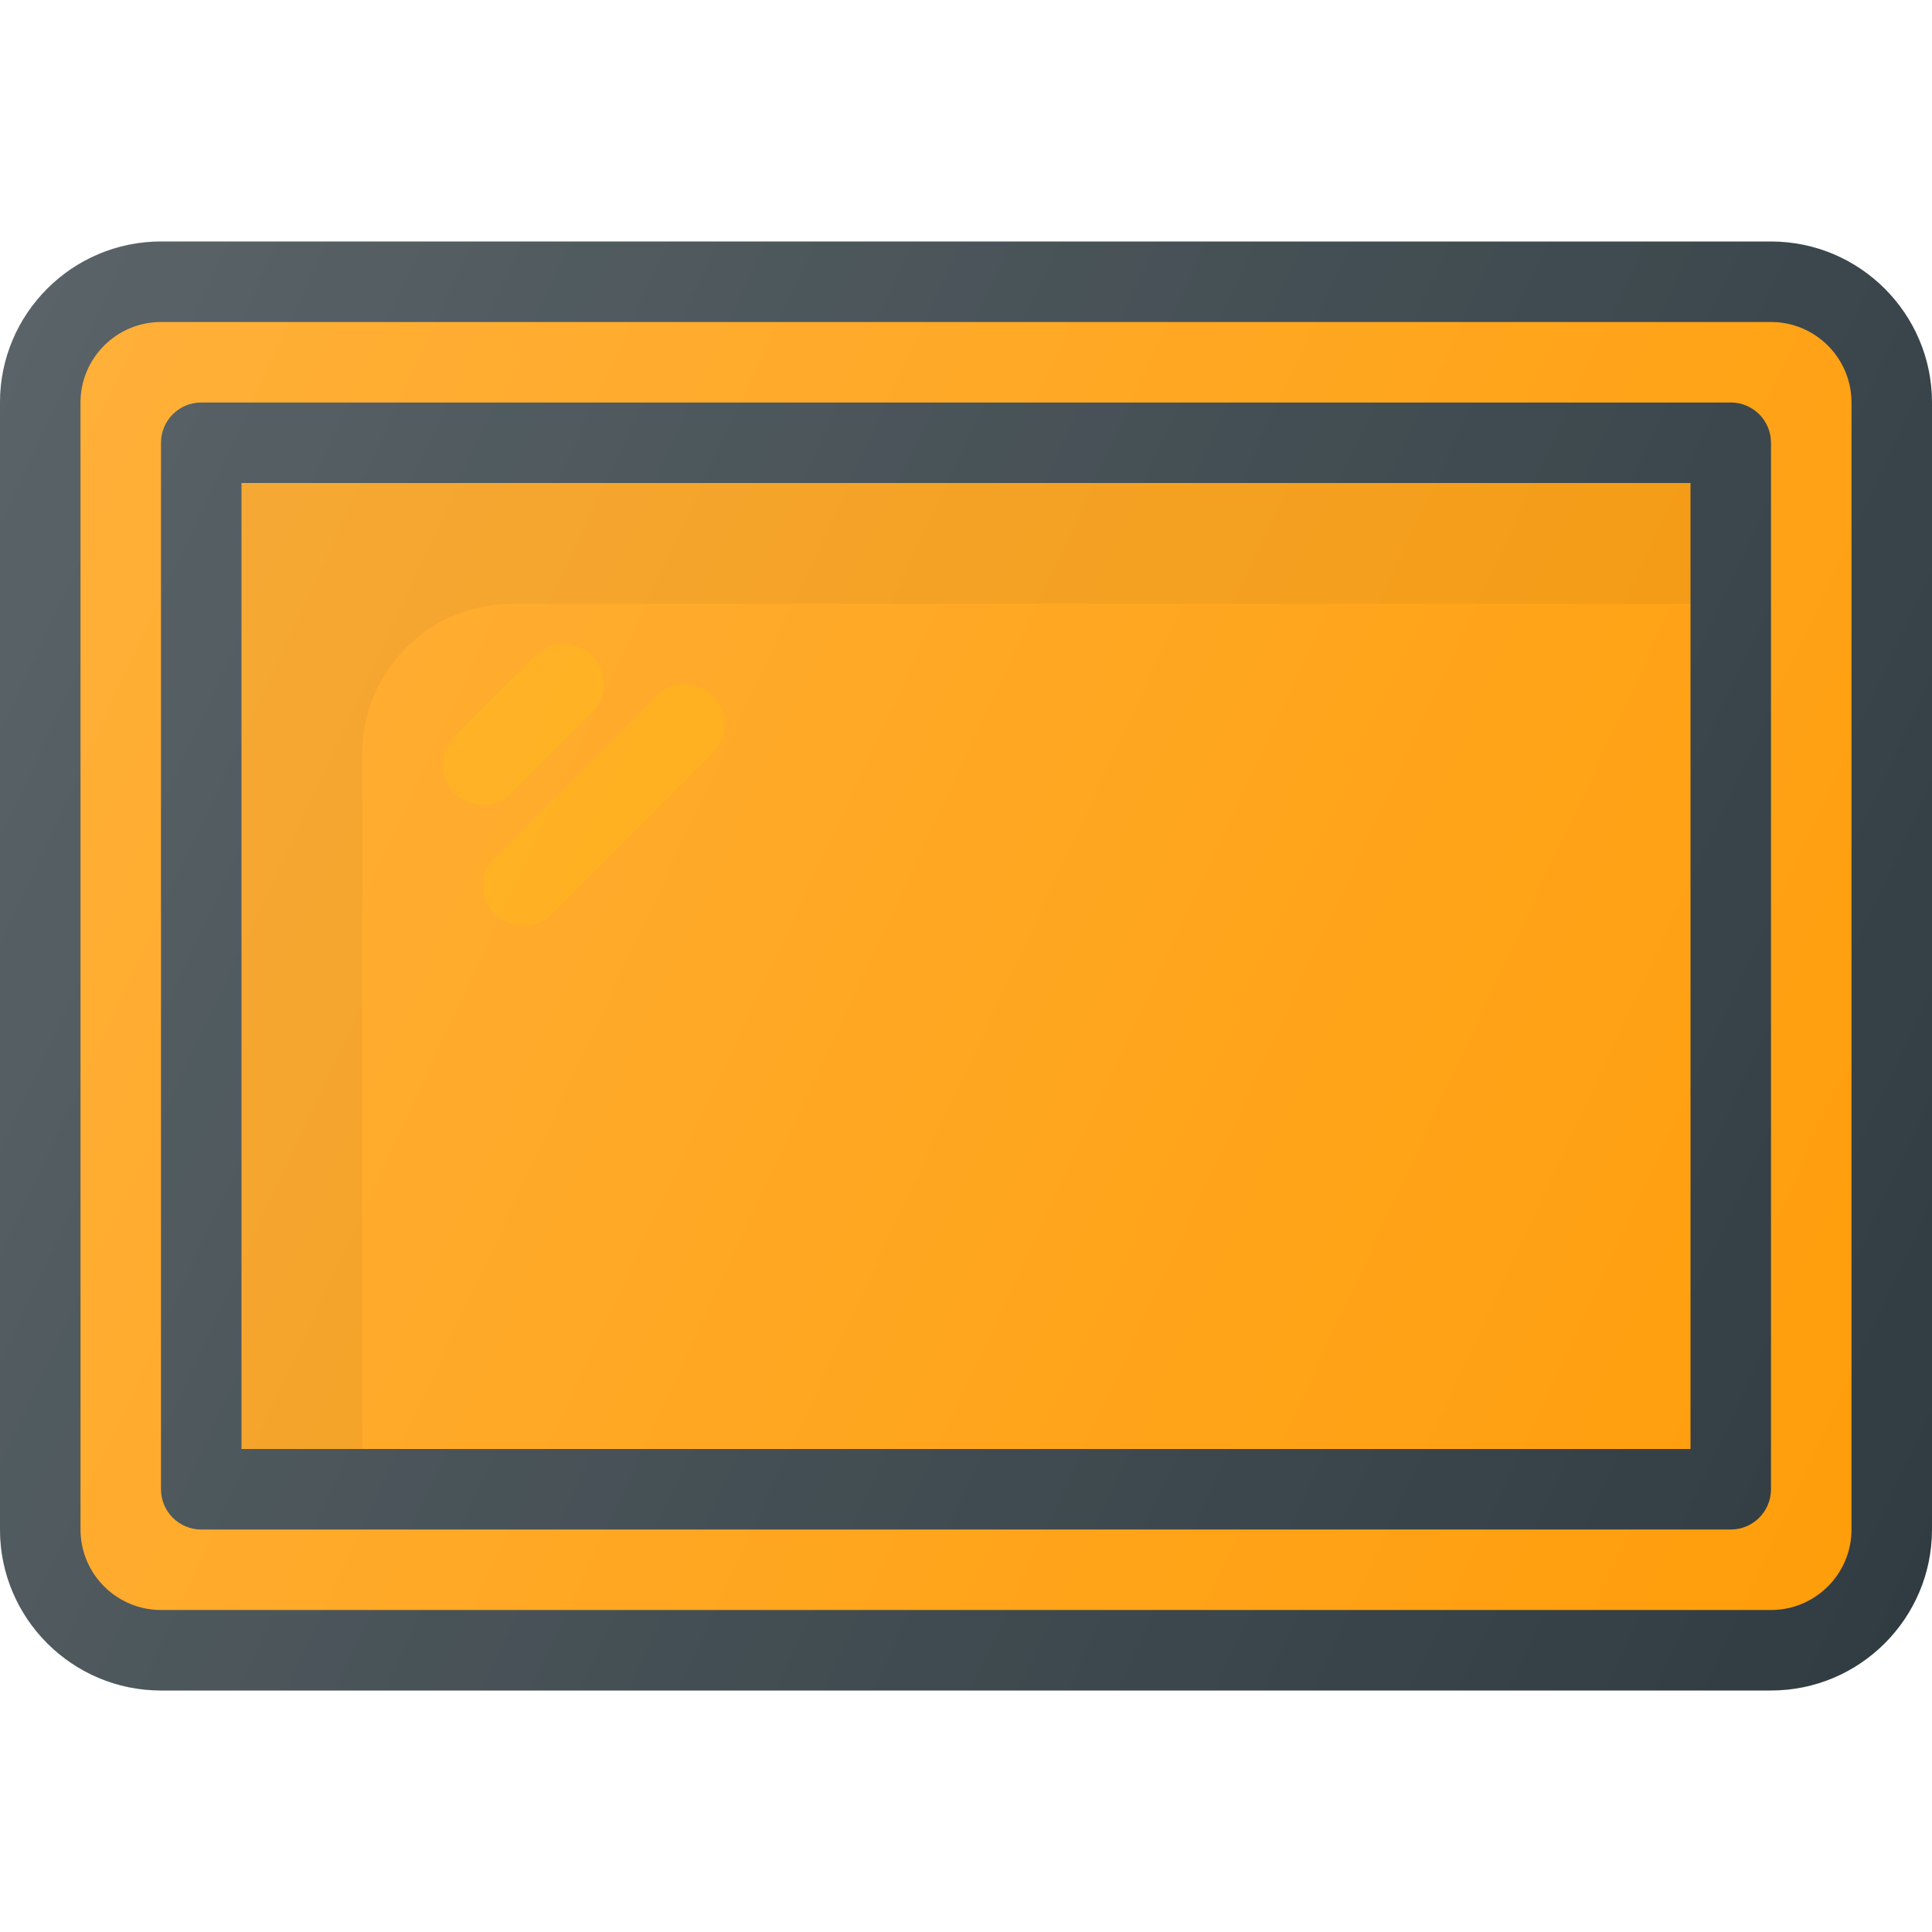
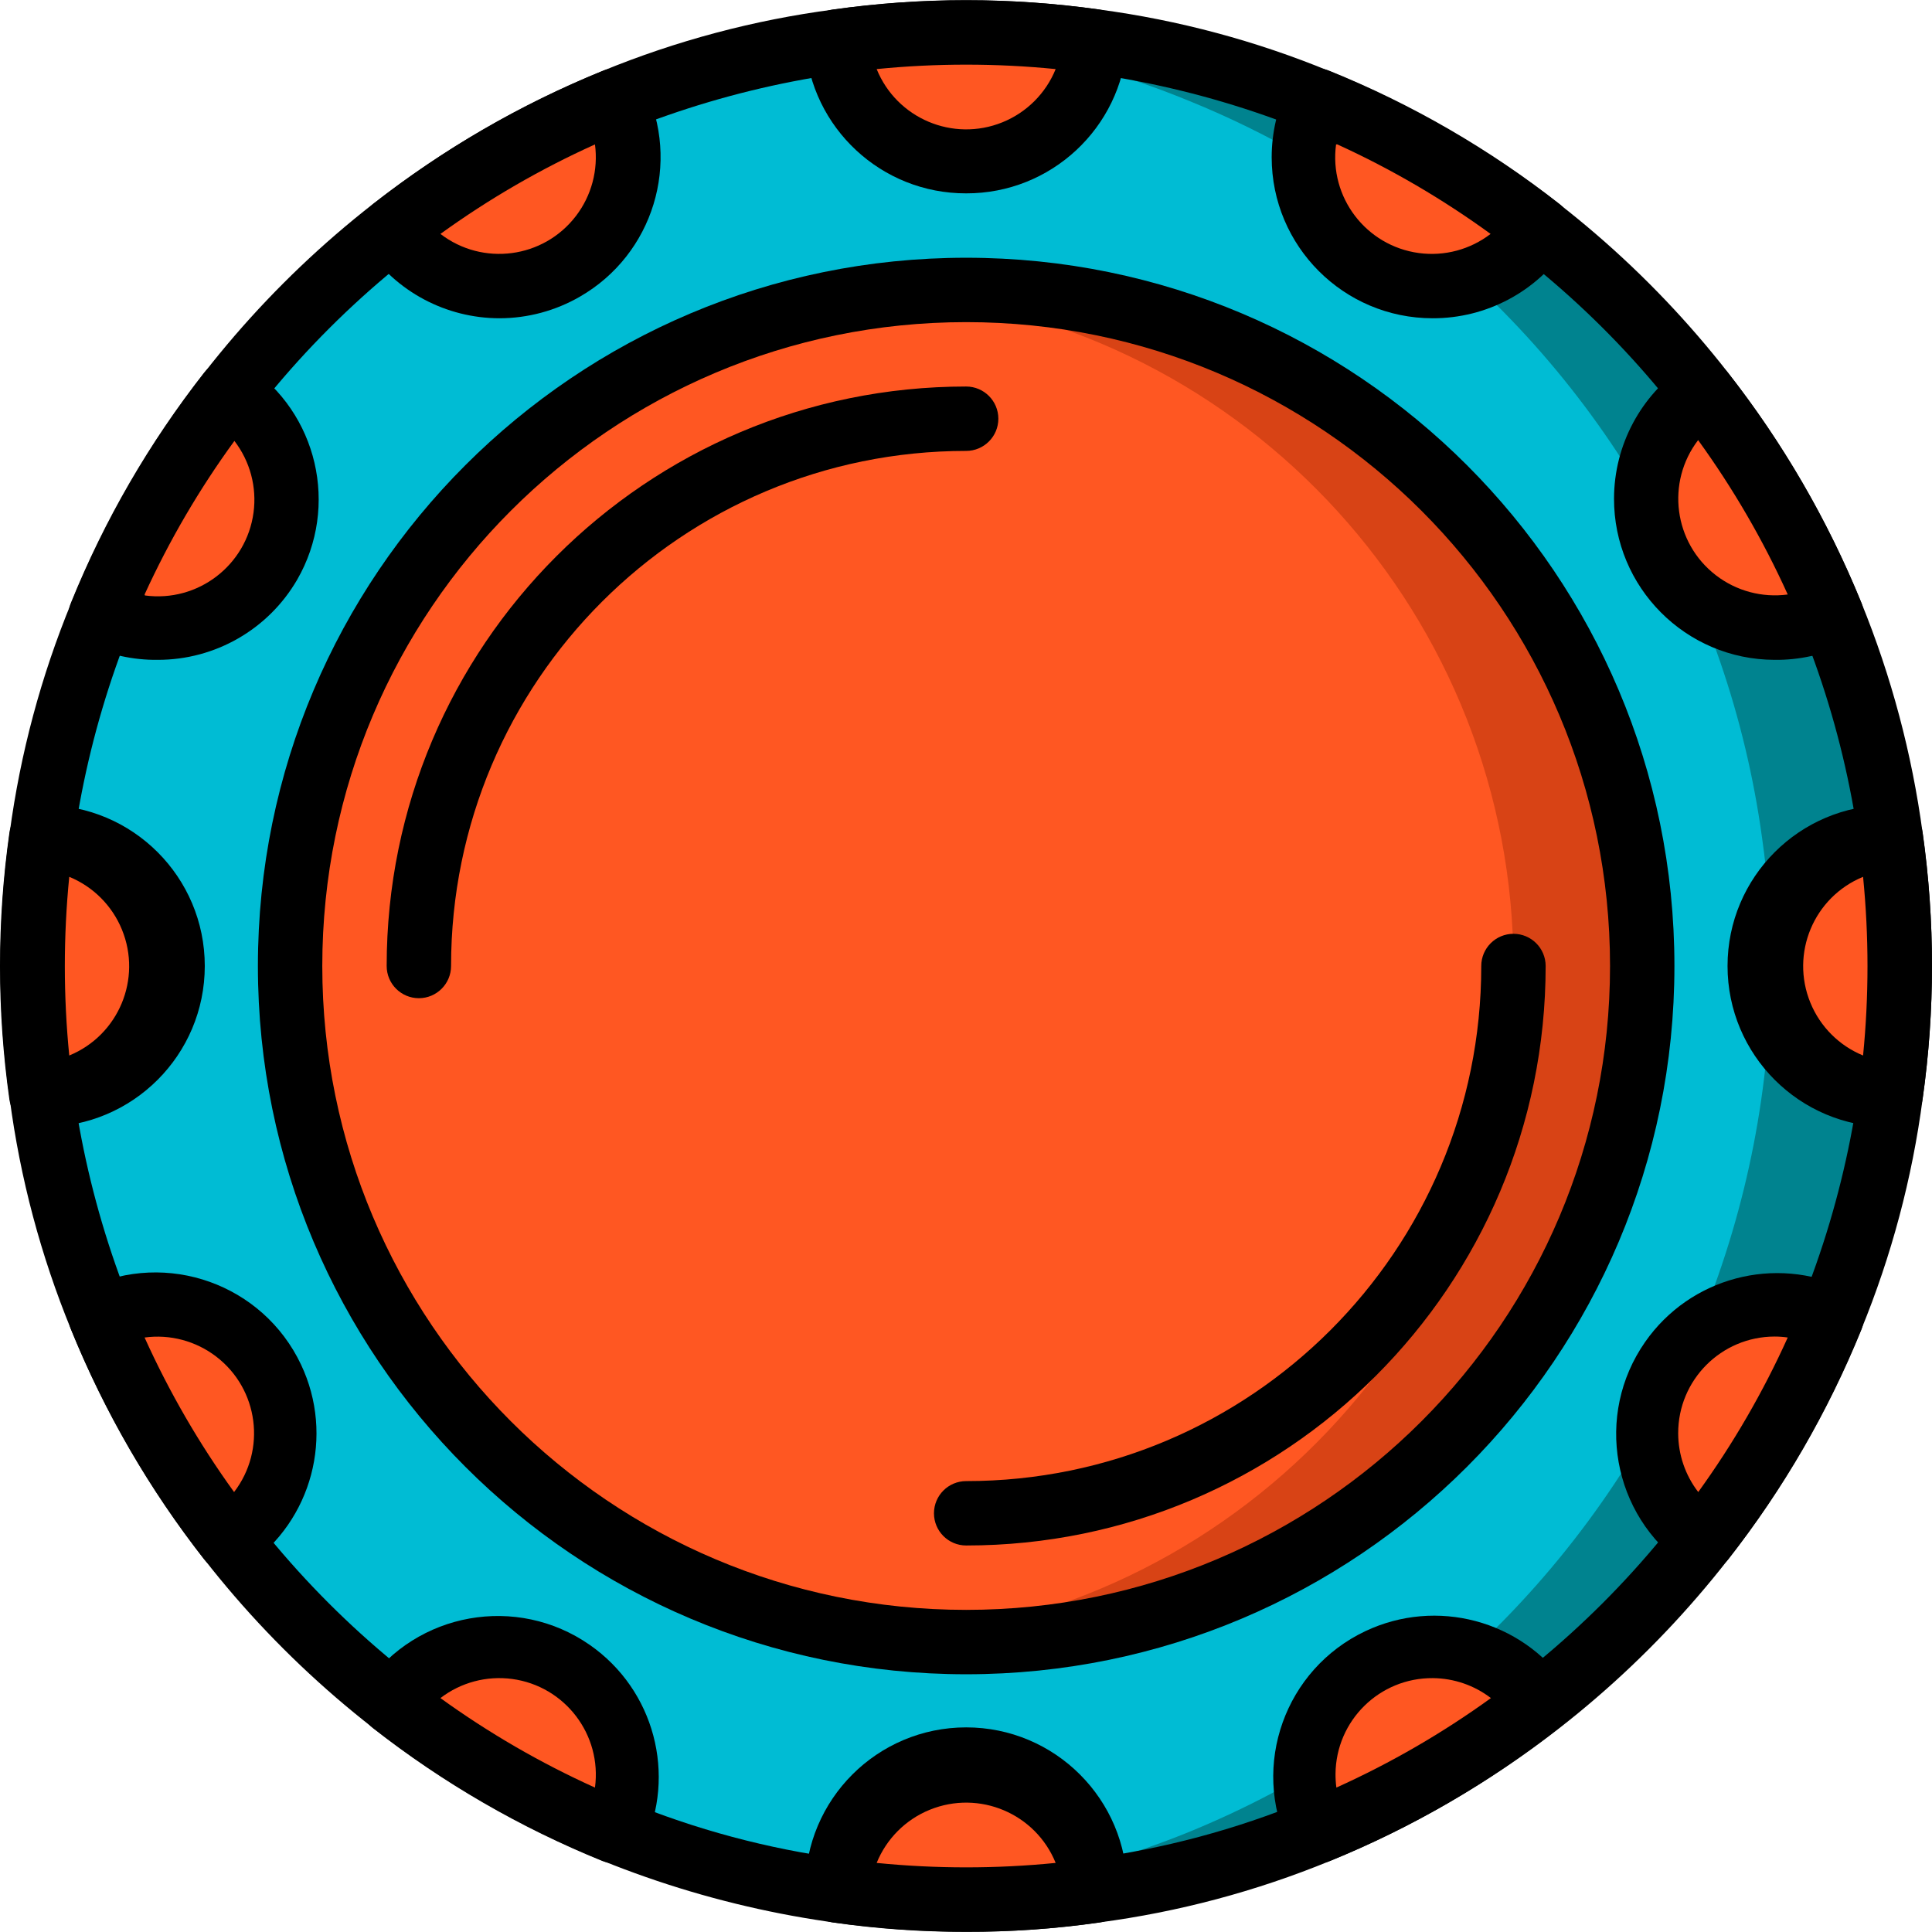
- <svg xmlns="http://www.w3.org/2000/svg" version="1.1" width="512" height="512" x="0" y="0" viewBox="0 0 512 512" style="enable-background:new 0 0 512 512" xml:space="preserve" class="">
+ <svg xmlns="http://www.w3.org/2000/svg" version="1.1" id="Layer_1" x="0px" y="0px" viewBox="0 0 512 512" style="enable-background:new 0 0 512 512;" xml:space="preserve">
+   <path style="fill:#00838F;" d="M503.46,256.001c-0.06,31.934-6.228,63.552-18.172,93.165  c-25.245,62.033-74.473,111.261-136.506,136.506c-29.511,11.748-60.984,17.771-92.739,17.746c-5.716,0-11.347,0-17.063-0.597l0,0  c-5.716,0-11.347-0.938-17.063-1.792c-20.305-2.687-40.184-7.994-59.124-15.784C100.759,460,51.531,410.773,26.286,348.739  c-11.714-29.511-17.712-60.984-17.66-92.739c0.06-31.934,6.228-63.552,18.172-93.165c25.347-61.88,74.549-110.928,136.506-136.079  c18.778-7.747,38.478-13.053,58.612-15.784c5.546-0.853,11.176-1.365,17.063-1.792l0,0c5.716-0.597,11.347-0.597,17.063-0.597  c31.934,0.06,63.552,6.228,93.165,18.172c61.957,25.151,111.159,74.2,136.506,136.079c7.602,18.949,12.763,38.785,15.357,59.039  C502.692,233.178,503.494,244.585,503.46,256.001z" />
+   <path style="fill:#00BCD4;" d="M469.333,256.001c-0.06,31.934-6.228,63.552-18.172,93.165  c-25.245,62.033-74.473,111.261-136.506,136.506c-18.804,7.602-38.495,12.763-58.612,15.357c-5.546,0.853-11.176,1.365-17.063,1.792  l0,0c-5.716,0-11.347-0.938-17.063-1.792c-20.305-2.687-40.184-7.994-59.124-15.784C100.759,460,51.531,410.773,26.286,348.739  c-11.714-29.511-17.712-60.984-17.66-92.739c0.06-31.934,6.228-63.552,18.172-93.165c25.347-61.88,74.549-110.928,136.506-136.079  c18.778-7.747,38.478-13.053,58.612-15.784c5.546-0.853,11.176-1.365,17.063-1.792l0,0c5.716,0,11.347,0.938,17.063,1.792  c20.305,2.687,40.184,7.994,59.124,15.784c21.099,8.566,40.884,20.049,58.783,34.127c50.84,39.459,84.216,97.243,92.995,160.992  C468.565,233.178,469.367,244.585,469.333,256.001z" />
+   <path d="M256.043,511.949c-33.043-0.077-65.77-6.475-96.407-18.855C95.733,466.996,45.004,416.301,18.863,352.408  C10.81,332.777,5.332,312.19,2.568,291.151c-3.302-23.377-3.302-47.095,0-70.471c2.807-20.979,8.31-41.515,16.381-61.086  c26.09-63.91,76.793-114.639,140.687-140.772c19.631-8.054,40.218-13.531,61.257-16.295c23.377-3.285,47.095-3.285,70.471,0  c20.979,2.807,41.515,8.31,61.086,16.381C416.352,45.005,467.081,95.7,493.222,159.593c8.003,19.614,13.48,40.175,16.295,61.172  c3.302,23.377,3.302,47.095,0,70.471c-2.773,21.005-8.25,41.566-16.295,61.172c-26.115,63.927-76.844,114.657-140.772,140.772  c-19.606,8.045-40.167,13.523-61.172,16.295C279.607,511.156,267.833,511.975,256.043,511.949z M256.043,17.115  c-30.816,0.043-61.334,5.981-89.923,17.49C106.458,58.98,59.107,106.33,34.732,165.992c-11.552,28.607-17.515,59.158-17.575,90.009  c0.043,30.816,5.981,61.334,17.49,89.923c24.375,59.662,71.725,107.012,131.387,131.387c18.258,7.525,37.42,12.661,56.991,15.272  c21.79,3.063,43.904,3.063,65.694,0c19.606-2.611,38.785-7.747,57.077-15.272c59.662-24.375,107.012-71.725,131.387-131.387  c11.595-28.572,17.618-59.09,17.746-89.923c0.026-10.989-0.742-21.969-2.304-32.847c-8.549-61.59-40.781-117.412-89.838-155.617  c-17.285-13.548-36.379-24.605-56.735-32.847C317.445,23.138,286.893,17.175,256.043,17.115z" />
+   <path style="fill:#D84315;" d="M435.207,256.001c0,98.95-80.214,179.164-179.164,179.164c-5.699,0.017-11.398-0.264-17.063-0.853  c-98.481-9.641-170.496-97.295-160.847-195.775c8.335-85.137,75.71-152.511,160.847-160.847c5.665-0.589,11.364-0.87,17.063-0.853  C354.992,76.836,435.207,157.051,435.207,256.001z" />
+   <path style="fill:#FF5722;" d="M401.08,256.001c-0.017,92.329-70.198,169.515-162.101,178.311  c-98.481-9.641-170.496-97.295-160.847-195.775c8.335-85.137,75.71-152.511,160.847-160.847  C330.882,86.486,401.063,163.671,401.08,256.001z" />
+   <path d="M256.043,443.696c-103.659,0-187.696-84.037-187.696-187.696S152.383,68.305,256.043,68.305s187.696,84.037,187.696,187.696  S359.702,443.696,256.043,443.696z M256.043,85.368c-94.24,0-170.633,76.392-170.633,170.633s76.392,170.633,170.633,170.633  s170.633-76.392,170.633-170.633S350.283,85.368,256.043,85.368z" />
+   <path d="M111.005,264.532c-4.709,0-8.532-3.822-8.532-8.532c0-84.813,68.756-153.569,153.569-153.569  c4.709,0,8.532,3.822,8.532,8.532c0,4.709-3.822,8.532-8.532,8.532c-75.394,0-136.506,61.112-136.506,136.506  C119.537,260.71,115.714,264.532,111.005,264.532z" />
  <g>
-     <path style="" d="M469.333,64H42.667C19.146,64,0,83.135,0,106.667v298.667C0,428.865,19.146,448,42.667,448h426.667  C492.854,448,512,428.865,512,405.333V106.667C512,83.135,492.854,64,469.333,64z" fill="#303c42" data-original="#303c42" class="" />
-     <path style="" d="M490.667,405.333c0,11.76-9.563,21.333-21.333,21.333H42.667c-11.771,0-21.333-9.573-21.333-21.333  V106.667c0-11.76,9.563-21.333,21.333-21.333h426.667c11.771,0,21.333,9.573,21.333,21.333V405.333z" fill="#ff9d09" data-original="#fff7eb" class="" />
-     <path style="" d="M458.667,106.667H53.333c-5.896,0-10.667,4.771-10.667,10.667v277.333  c0,5.896,4.771,10.667,10.667,10.667h405.333c5.896,0,10.667-4.771,10.667-10.667V117.333  C469.333,111.438,464.563,106.667,458.667,106.667z" fill="#303c42" data-original="#303c42" class="" />
-     <rect x="64" y="128" style="" width="384" height="256" fill="#ff9d09" data-original="#fff7eb" class="" />
-     <path style="opacity:0.05;fill:#010101;enable-background:new    ;" d="M135.719,160H448v-32H64v256h32V199.719  C96,177.783,113.783,160,135.719,160z" fill="" />
-     <g>
-       <path style="" d="M128,213.333c2.729,0,5.458-1.042,7.542-3.125l21.333-21.333c4.167-4.167,4.167-10.917,0-15.083   c-4.167-4.167-10.917-4.167-15.083,0l-21.333,21.333c-4.167,4.167-4.167,10.917,0,15.083   C122.542,212.292,125.271,213.333,128,213.333z" fill="#ffa500" data-original="#ffffff" class="" />
-       <path style="" d="M131.125,242.208c2.083,2.083,4.813,3.125,7.542,3.125s5.458-1.042,7.542-3.125l42.667-42.667   c4.167-4.167,4.167-10.917,0-15.083c-4.167-4.167-10.917-4.167-15.083,0l-42.667,42.667   C126.958,231.292,126.958,238.042,131.125,242.208z" fill="#ffa500" data-original="#ffffff" class="" />
-     </g>
-     <linearGradient id="SVGID_1_" gradientUnits="userSpaceOnUse" x1="-47.411" y1="640.41" x2="-21.996" y2="628.559" gradientTransform="matrix(21.3333 0 0 -21.3333 996.3334 13791.667)">
-       <stop offset="0" style="stop-color:#FFFFFF;stop-opacity:0.2" />
-       <stop offset="1" style="stop-color:#FFFFFF;stop-opacity:0" />
-     </linearGradient>
-     <path style="fill:url(#SVGID_1_);" d="M469.333,64H42.667C19.146,64,0,83.135,0,106.667v298.667C0,428.865,19.146,448,42.667,448  h426.667C492.854,448,512,428.865,512,405.333V106.667C512,83.135,492.854,64,469.333,64z" fill="" />
-     <g>
+     <path style="fill:#FF5722;" d="M290.169,10.972c0,18.846-15.28,34.127-34.126,34.127s-34.127-15.28-34.127-34.127   C244.559,7.773,267.535,7.773,290.169,10.972z" />
+     <path style="fill:#FF5722;" d="M290.169,501.029c-22.634,3.199-45.619,3.199-68.253,0c0-18.846,15.28-34.127,34.127-34.127   S290.169,482.182,290.169,501.029z" />
+     <path style="fill:#FF5722;" d="M149.397,71.291c-15.519,8.924-35.287,4.343-45.303-10.494   c17.899-14.077,37.684-25.561,58.783-34.127C170.82,42.778,164.933,62.281,149.397,71.291z" />
+     <path style="fill:#FF5722;" d="M407.991,451.204c-17.899,14.077-37.684,25.561-58.783,34.126   c-7.943-17.089-0.529-37.386,16.568-45.329C380.707,433.057,398.461,437.775,407.991,451.204z" />
+     <path style="fill:#FF5722;" d="M71.333,149.355c-9.009,15.485-28.453,21.372-44.535,13.48   c8.566-21.099,20.049-40.884,34.127-58.783C75.735,114.094,80.274,133.862,71.333,149.355z" />
+     <path style="fill:#FF5722;" d="M485.287,349.166c-8.566,21.099-20.049,40.884-34.127,58.783c-15.374-10.903-19-32.207-8.088-47.581   C452.594,346.939,470.357,342.23,485.287,349.166z" />
+     <path style="fill:#FF5722;" d="M42.752,256.001c0.043,17.951-13.83,32.872-31.738,34.127c-3.199-22.634-3.199-45.619,0-68.253   C28.922,223.128,42.795,238.05,42.752,256.001z" />
+     <path style="fill:#FF5722;" d="M503.46,256.001c0.034,11.415-0.768,22.822-2.389,34.127c-18.846,0-34.126-15.28-34.126-34.127   s15.28-34.126,34.126-34.126C502.692,233.178,503.494,244.585,503.46,256.001z" />
+     <path style="fill:#FF5722;" d="M60.839,407.949c-14.077-17.899-25.561-37.684-34.127-58.783   c17.089-7.943,37.386-0.529,45.329,16.568C78.986,380.665,74.268,398.419,60.839,407.949z" />
+     <path style="fill:#FF5722;" d="M485.287,162.835c-17.089,7.943-37.386,0.529-45.329-16.568   c-6.936-14.93-2.227-32.693,11.202-42.214C465.238,121.952,476.722,141.736,485.287,162.835z" />
+     <path style="fill:#FF5722;" d="M162.877,485.245c-21.099-8.566-40.884-20.049-58.783-34.127c10.903-15.374,32.207-19,47.581-8.088   C165.104,452.552,169.813,470.315,162.877,485.245z" />
+     <path style="fill:#FF5722;" d="M407.991,60.797c-10.903,15.374-32.207,19-47.581,8.088c-13.429-9.53-18.147-27.284-11.202-42.214   C370.307,35.236,390.092,46.72,407.991,60.797z" />
+   </g>
+   <path d="M256.043,51.242c-22.438,0.051-41.088-17.285-42.658-39.672c-0.316-4.471,2.892-8.429,7.337-9.044  c23.402-3.302,47.154-3.302,70.557,0c4.479,0.58,7.73,4.539,7.423,9.044C297.131,33.956,278.481,51.293,256.043,51.242z   M232.325,18.309c5.315,13.096,20.237,19.409,33.342,14.094c6.407-2.602,11.501-7.687,14.094-14.094  C263.986,16.74,248.1,16.74,232.325,18.309z" />
+   <path d="M256.043,511.949c-11.816,0.034-23.624-0.793-35.321-2.474c-4.445-0.614-7.653-4.573-7.337-9.044  c0-23.556,19.102-42.658,42.658-42.658s42.658,19.102,42.658,42.658c0.316,4.445-2.841,8.387-7.252,9.044  C279.726,511.156,267.893,511.983,256.043,511.949z M232.325,493.692c15.775,1.57,31.661,1.57,47.436,0  c-5.315-13.096-20.237-19.409-33.342-14.094C240.012,482.191,234.927,487.284,232.325,493.692z" />
+   <path d="M132.419,84.344c-14.205,0-27.48-7.064-35.406-18.855c-2.457-3.72-1.638-8.694,1.877-11.432  c18.505-14.529,38.947-26.388,60.745-35.236c4.198-1.834,9.095-0.026,11.091,4.095c9.854,20.169,2.397,44.527-17.063,55.712l0,0  C147.205,82.356,139.876,84.327,132.419,84.344z M116.721,61.991c11.211,8.608,27.284,6.493,35.884-4.718  c4.155-5.409,5.972-12.243,5.068-19C143.255,44.783,129.536,52.726,116.721,61.991z" />
+   <path d="M349.208,493.777c-3.242,0.026-6.22-1.792-7.678-4.692c-10.076-21.295-0.99-46.728,20.305-56.812  c18.821-8.907,41.327-2.926,53.237,14.154c2.457,3.72,1.638,8.694-1.877,11.432c-18.497,14.555-38.947,26.448-60.745,35.321  C351.418,493.589,350.317,493.794,349.208,493.777z M379.751,444.72c-14.137-0.128-25.697,11.228-25.825,25.365  c-0.009,1.22,0.068,2.432,0.23,3.643c14.418-6.51,28.137-14.453,40.952-23.718C390.697,446.623,385.305,444.771,379.751,444.72z" />
+   <path d="M41.814,174.865c-6.527,0.085-12.977-1.348-18.855-4.18c-4.121-1.996-5.929-6.894-4.095-11.091  c8.839-21.824,20.706-42.3,35.236-60.831c2.739-3.515,7.713-4.334,11.432-1.877c18.642,12.49,24.426,37.292,13.224,56.735l0,0  C71.111,166.785,57.034,174.882,41.814,174.865z M38.401,157.802c14.009,1.885,26.892-7.943,28.786-21.952  c0.913-6.757-0.913-13.591-5.068-19c-9.282,12.729-17.251,26.371-23.803,40.696L38.401,157.802z" />
+   <path d="M451.246,416.48c-1.672-0.017-3.302-0.52-4.692-1.45c-19.324-13.48-24.059-40.073-10.579-59.389  c11.91-17.08,34.417-23.061,53.237-14.154c3.984,1.988,5.767,6.706,4.095,10.835c-8.839,21.824-20.706,42.3-35.236,60.831  C456.442,415.269,453.917,416.498,451.246,416.48z M470.272,354.2c-14.137,0.034-25.569,11.518-25.535,25.655  c0.017,5.631,1.877,11.091,5.315,15.553c9.265-12.815,17.208-26.542,23.718-40.952C472.609,354.285,471.441,354.2,470.272,354.2z" />
+   <path d="M11.014,298.659c-4.283,0.043-7.934-3.097-8.532-7.337c-3.31-23.402-3.31-47.154,0-70.557  c0.58-4.513,4.59-7.781,9.129-7.423c23.556,0,42.658,19.102,42.658,42.658s-19.102,42.658-42.658,42.658L11.014,298.659  L11.014,298.659z M18.352,232.368c-1.561,15.741-1.561,31.61,0,47.351c13.079-5.375,19.324-20.322,13.949-33.401  C29.699,239.987,24.682,234.97,18.352,232.368z" />
+   <path d="M501.071,298.659h-0.597c-23.556,0-42.658-19.102-42.658-42.658s19.102-42.658,42.658-42.658  c4.445-0.316,8.387,2.841,9.044,7.252c3.31,23.402,3.31,47.154,0,70.557C508.997,295.425,505.379,298.65,501.071,298.659z   M493.734,232.368c-13.079,5.375-19.324,20.322-13.949,33.401c2.602,6.33,7.619,11.347,13.949,13.949  C495.295,263.978,495.295,248.109,493.734,232.368z" />
+   <path d="M60.839,416.48c-2.628,0.017-5.11-1.186-6.74-3.242c-14.529-18.531-26.397-39.007-35.236-60.831  c-1.834-4.198-0.026-9.095,4.095-11.091c21.295-10.076,46.728-0.99,56.812,20.305c8.907,18.821,2.926,41.327-14.154,53.237  C64.226,415.866,62.562,416.438,60.839,416.48z M38.316,354.456c6.51,14.41,14.453,28.137,23.718,40.952  c8.608-11.211,6.493-27.284-4.718-35.884C51.906,355.368,45.073,353.543,38.316,354.456z" />
+   <path d="M470.272,174.865c-23.556-0.068-42.607-19.213-42.539-42.778c0.043-14.111,7.056-27.293,18.735-35.201  c3.72-2.457,8.694-1.638,11.432,1.877c14.564,18.522,26.448,38.998,35.321,60.831c1.834,4.198,0.026,9.095-4.095,11.091  C483.248,173.517,476.798,174.95,470.272,174.865z M450.052,116.594c-8.608,11.211-6.493,27.284,4.718,35.884  c5.409,4.155,12.243,5.972,19,5.068c-6.51-14.384-14.461-28.078-23.718-40.866L450.052,116.594L450.052,116.594z" />
+   <path d="M162.877,493.777c-1.109,0.017-2.21-0.188-3.242-0.597c-21.824-8.839-42.3-20.706-60.83-35.236  c-3.515-2.739-4.334-7.713-1.877-11.432c13.48-19.324,40.073-24.059,59.389-10.579c17.08,11.91,23.061,34.417,14.154,53.237  C169.003,492.002,166.068,493.786,162.877,493.777z M116.721,450.01c12.823,9.265,26.542,17.208,40.952,23.718  c1.885-14.009-7.943-26.892-21.952-28.786C128.964,444.038,122.13,445.855,116.721,450.01z" />
+   <path d="M379.666,84.344c-23.556,0-42.658-19.102-42.658-42.658c0-6.51,1.484-12.925,4.351-18.77  c1.996-4.121,6.894-5.929,11.091-4.095c21.824,8.839,42.3,20.706,60.831,35.236c3.515,2.739,4.334,7.713,1.877,11.432  C407.215,77.306,393.905,84.378,379.666,84.344z M354.071,38.273c-1.885,14.009,7.943,26.892,21.952,28.786  c6.757,0.913,13.591-0.913,19-5.068c-12.712-9.24-26.312-17.191-40.611-23.718H354.071z" />
+   <path d="M256.043,409.57c-4.709,0-8.532-3.822-8.532-8.532s3.822-8.532,8.532-8.532c75.394,0,136.506-61.112,136.506-136.506  c0-4.709,3.822-8.532,8.532-8.532s8.532,3.822,8.532,8.532C409.612,340.813,340.856,409.57,256.043,409.57z" />
+   <g>
</g>
-     <g>
+   <g>
</g>
-     <g>
+   <g>
</g>
-     <g>
+   <g>
</g>
-     <g>
+   <g>
</g>
-     <g>
+   <g>
</g>
-     <g>
+   <g>
</g>
-     <g>
+   <g>
</g>
-     <g>
+   <g>
</g>
-     <g>
+   <g>
</g>
-     <g>
+   <g>
</g>
-     <g>
+   <g>
</g>
-     <g>
+   <g>
</g>
-     <g>
+   <g>
</g>
-     <g>
+   <g>
</g>
-   </g>
</svg>
